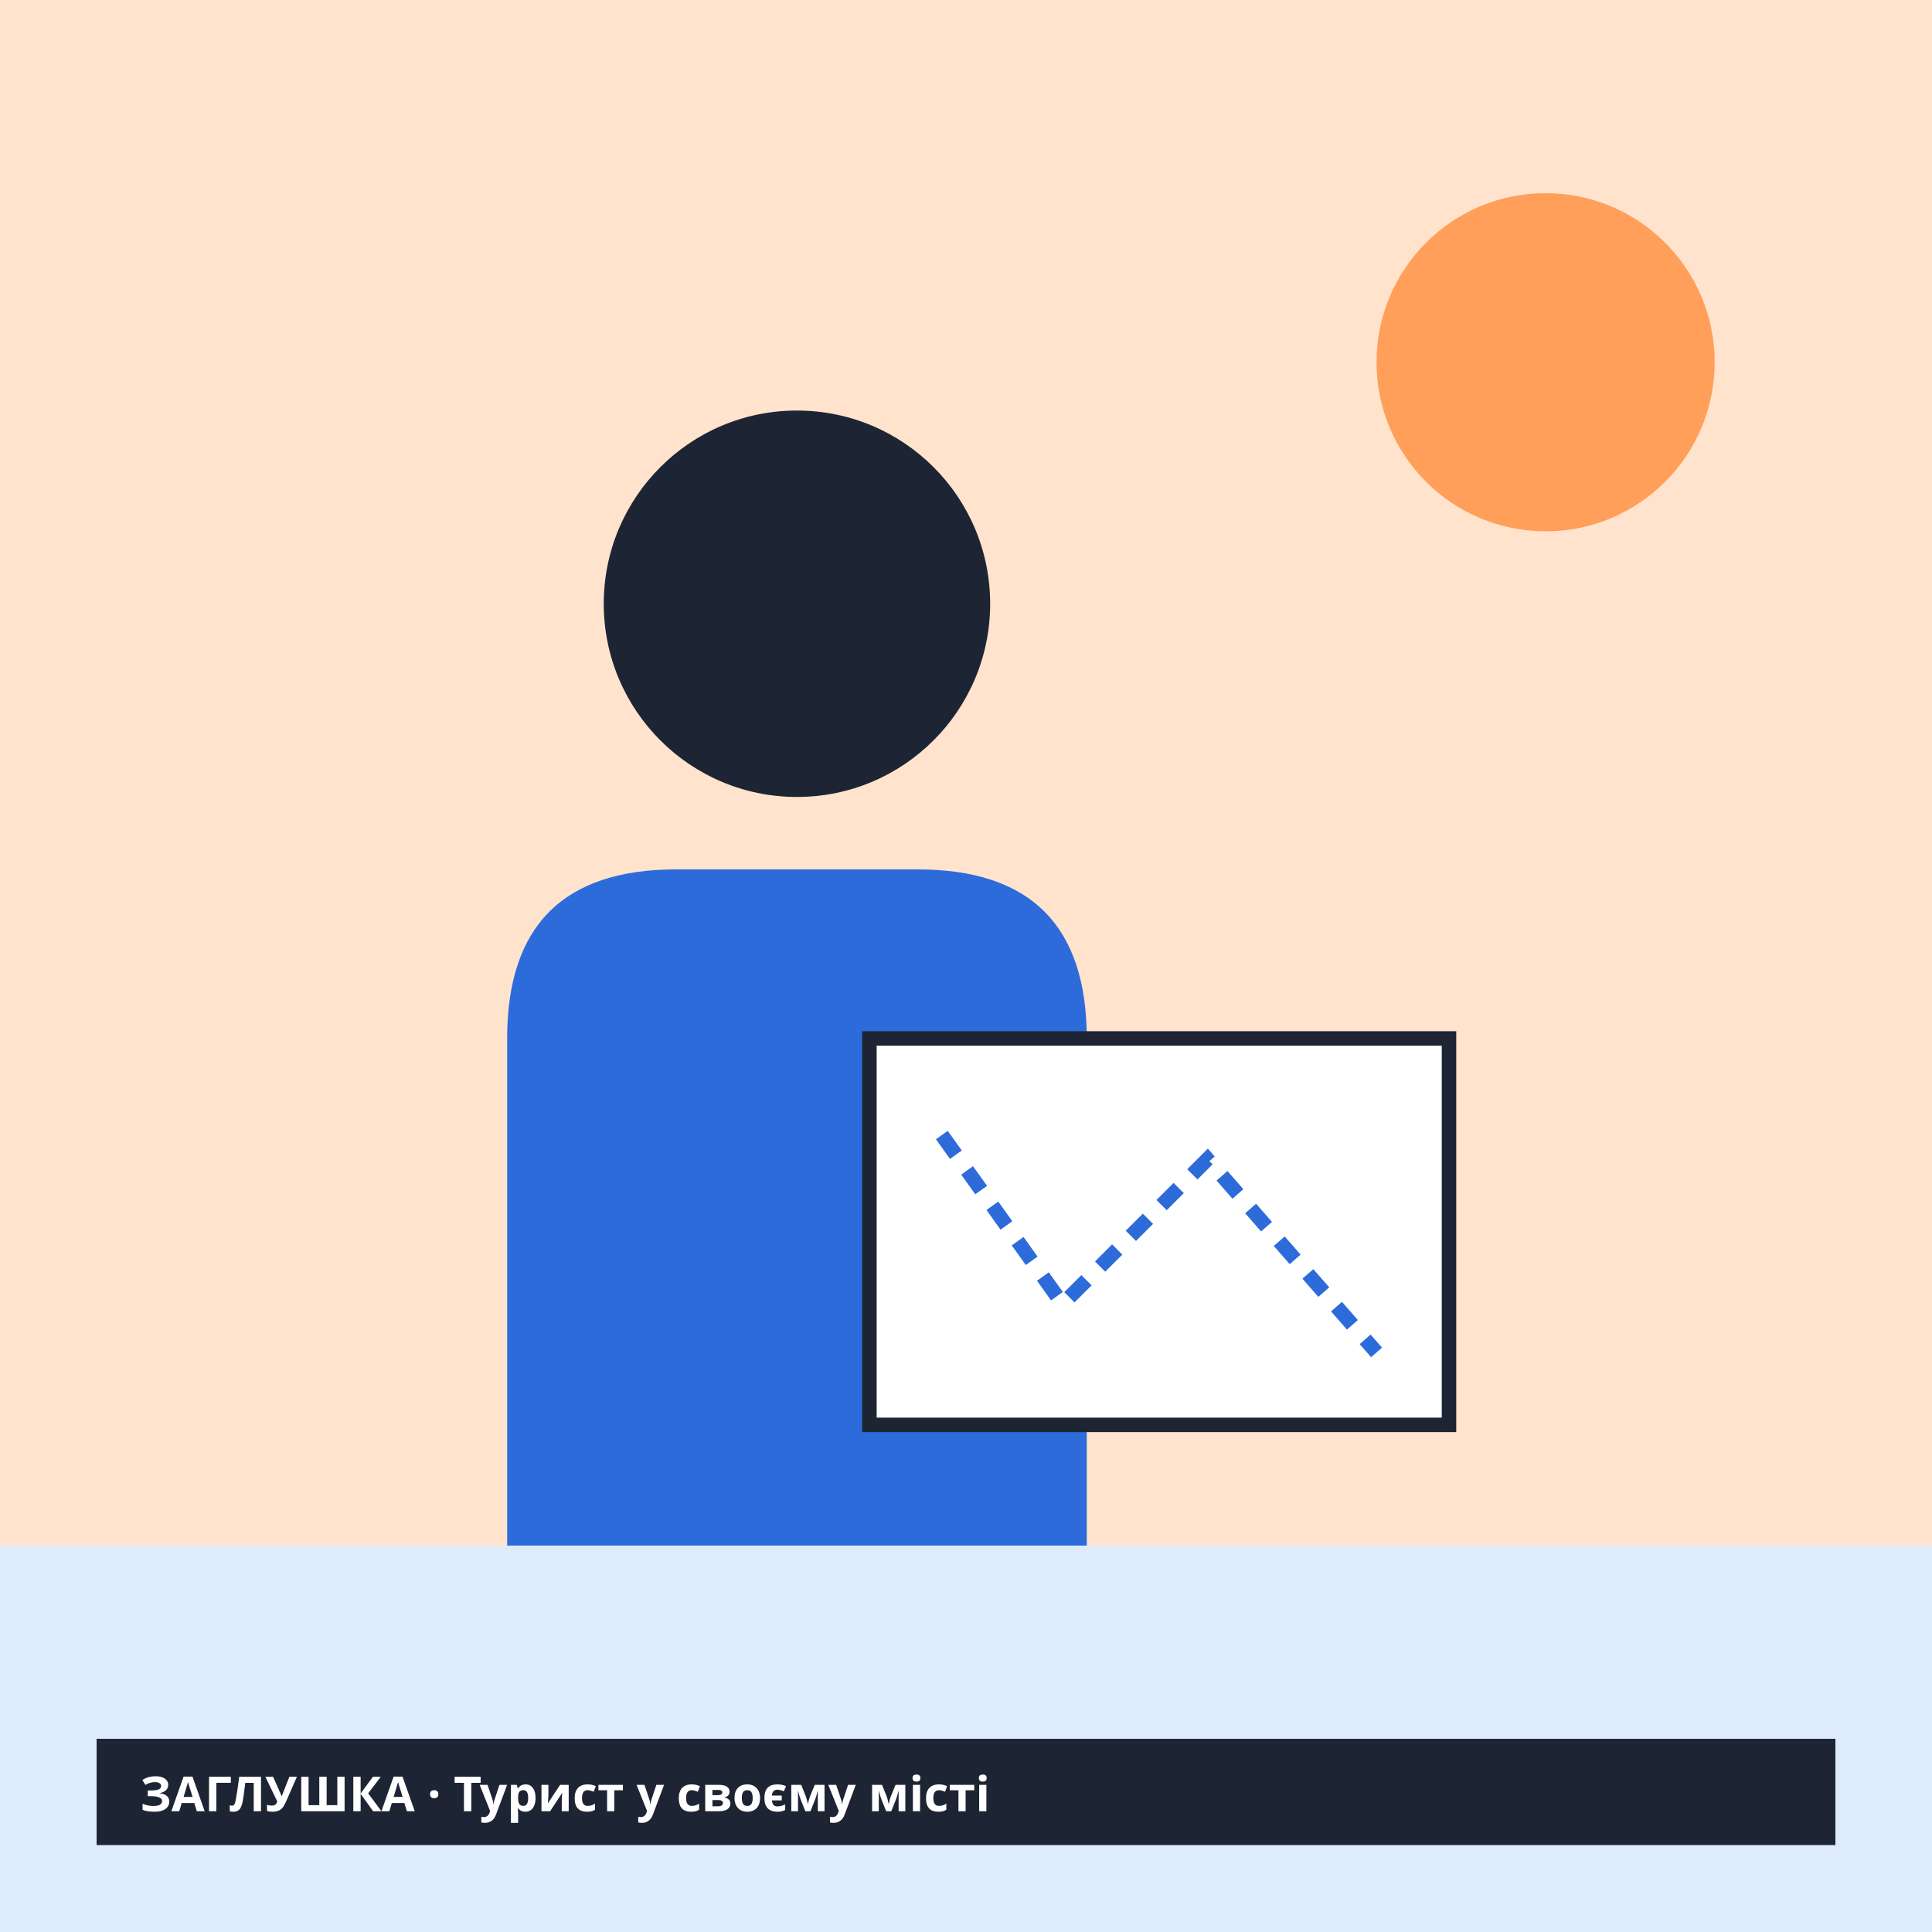
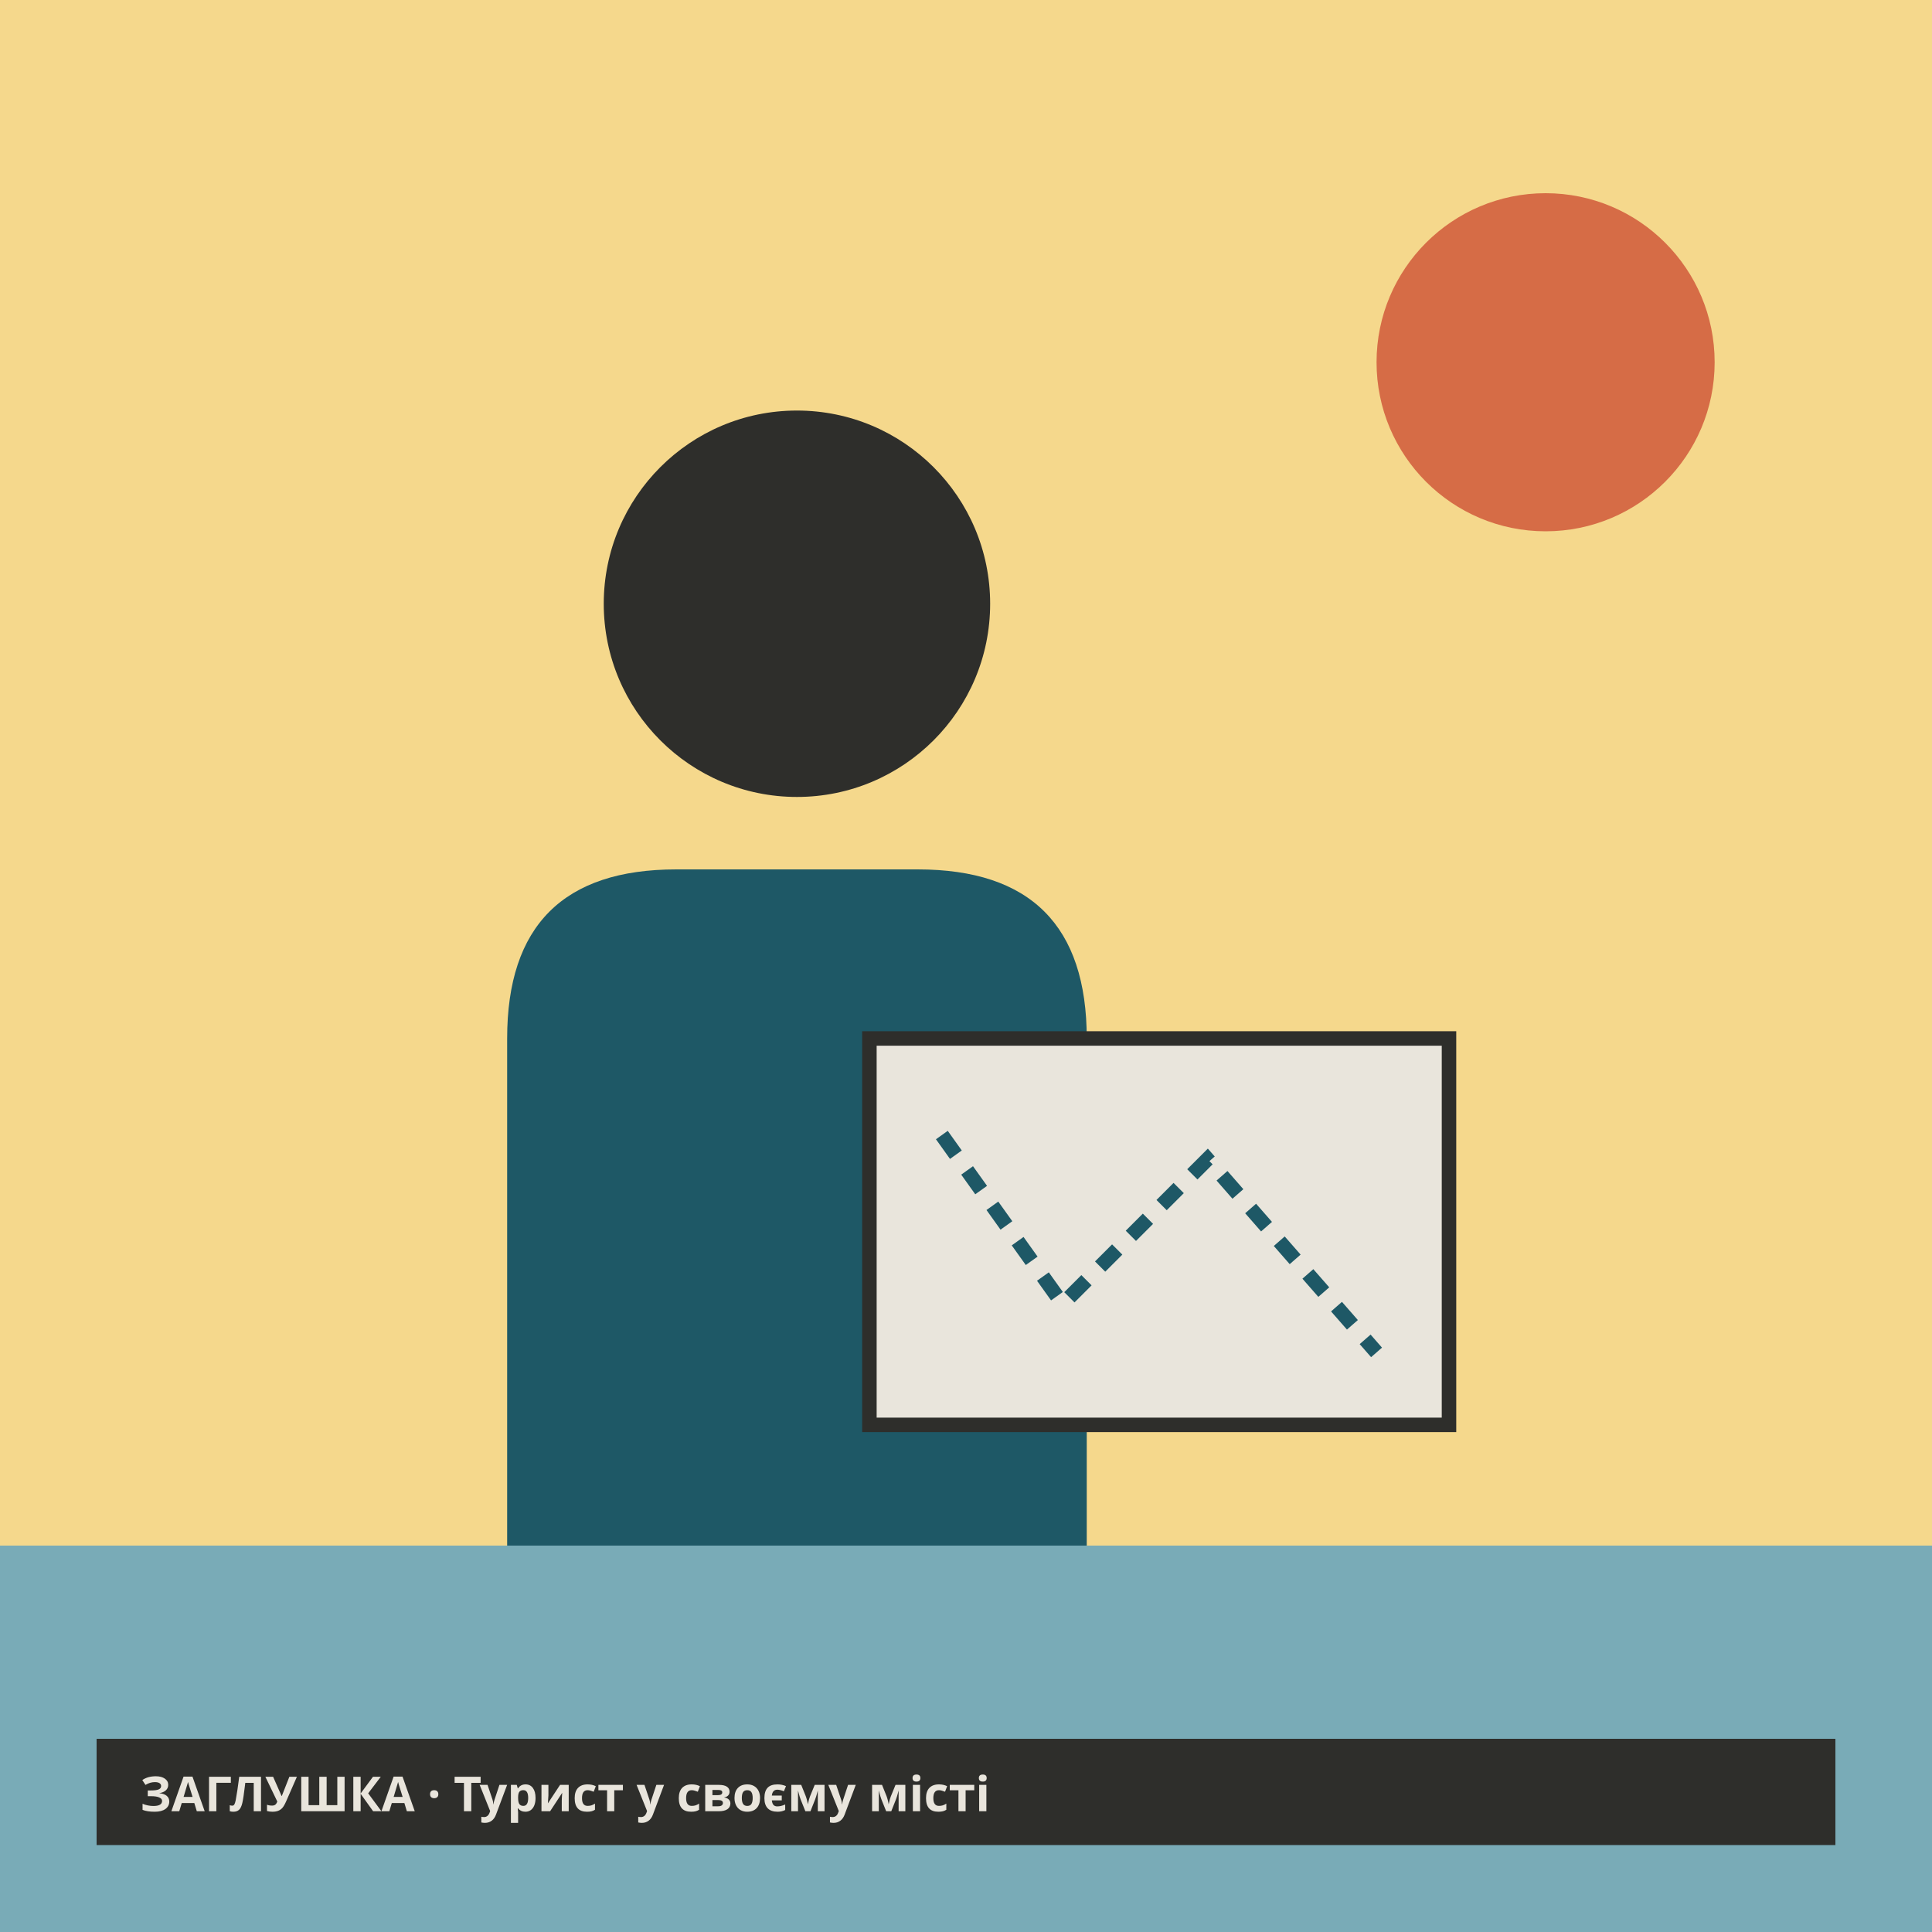
<svg xmlns="http://www.w3.org/2000/svg" viewBox="0 0 800 800" width="800" height="800">
-   <rect width="800" height="800" fill="#FFE3CC" />
-   <circle cx="640" cy="150" r="70" fill="#FF9F5A" />
-   <rect x="0" y="640" width="800" height="160" fill="#DDEBFA" />
-   <circle cx="330" cy="250" r="80" fill="#1D2433" />
-   <path d="M210 640 V430 Q210 360 280 360 H380 Q450 360 450 430 V640 Z" fill="#2C6BD9" />
-   <rect x="360" y="430" width="240" height="160" fill="#FFFFFF" stroke="#1D2433" stroke-width="6" transform="rotate(180 480 510)" />
-   <path d="M390 470 L440 540 L500 480 L570 560" fill="none" stroke="#2C6BD9" stroke-width="6" stroke-dasharray="10 8" />
-   <rect x="40" y="720" width="720" height="44" fill="#1D2433" />
-   <text x="58" y="750" font-family="Open Sans, sans-serif" font-size="20" font-weight="700" fill="#FFFFFF">ЗАГЛУШКА · Турист у своєму місті</text>
+   <rect width="800" height="800" fill="#F5D88C" />
+   <circle cx="640" cy="150" r="70" fill="#D66C46" />
+   <rect x="0" y="640" width="800" height="160" fill="#79ABB7" />
+   <circle cx="330" cy="250" r="80" fill="#2E2E2B" />
+   <path d="M210 640 V430 Q210 360 280 360 H380 Q450 360 450 430 V640 Z" fill="#1E5866" />
+   <rect x="360" y="430" width="240" height="160" fill="#E9E5DC" stroke="#2E2E2B" stroke-width="6" transform="rotate(180 480 510)" />
+   <path d="M390 470 L440 540 L500 480 L570 560" fill="none" stroke="#1E5866" stroke-width="6" stroke-dasharray="10 8" />
+   <rect x="40" y="720" width="720" height="44" fill="#2E2E2B" />
+   <text x="58" y="750" font-family="Open Sans, sans-serif" font-size="20" font-weight="700" fill="#E9E5DC">ЗАГЛУШКА · Турист у своєму місті</text>
</svg>
